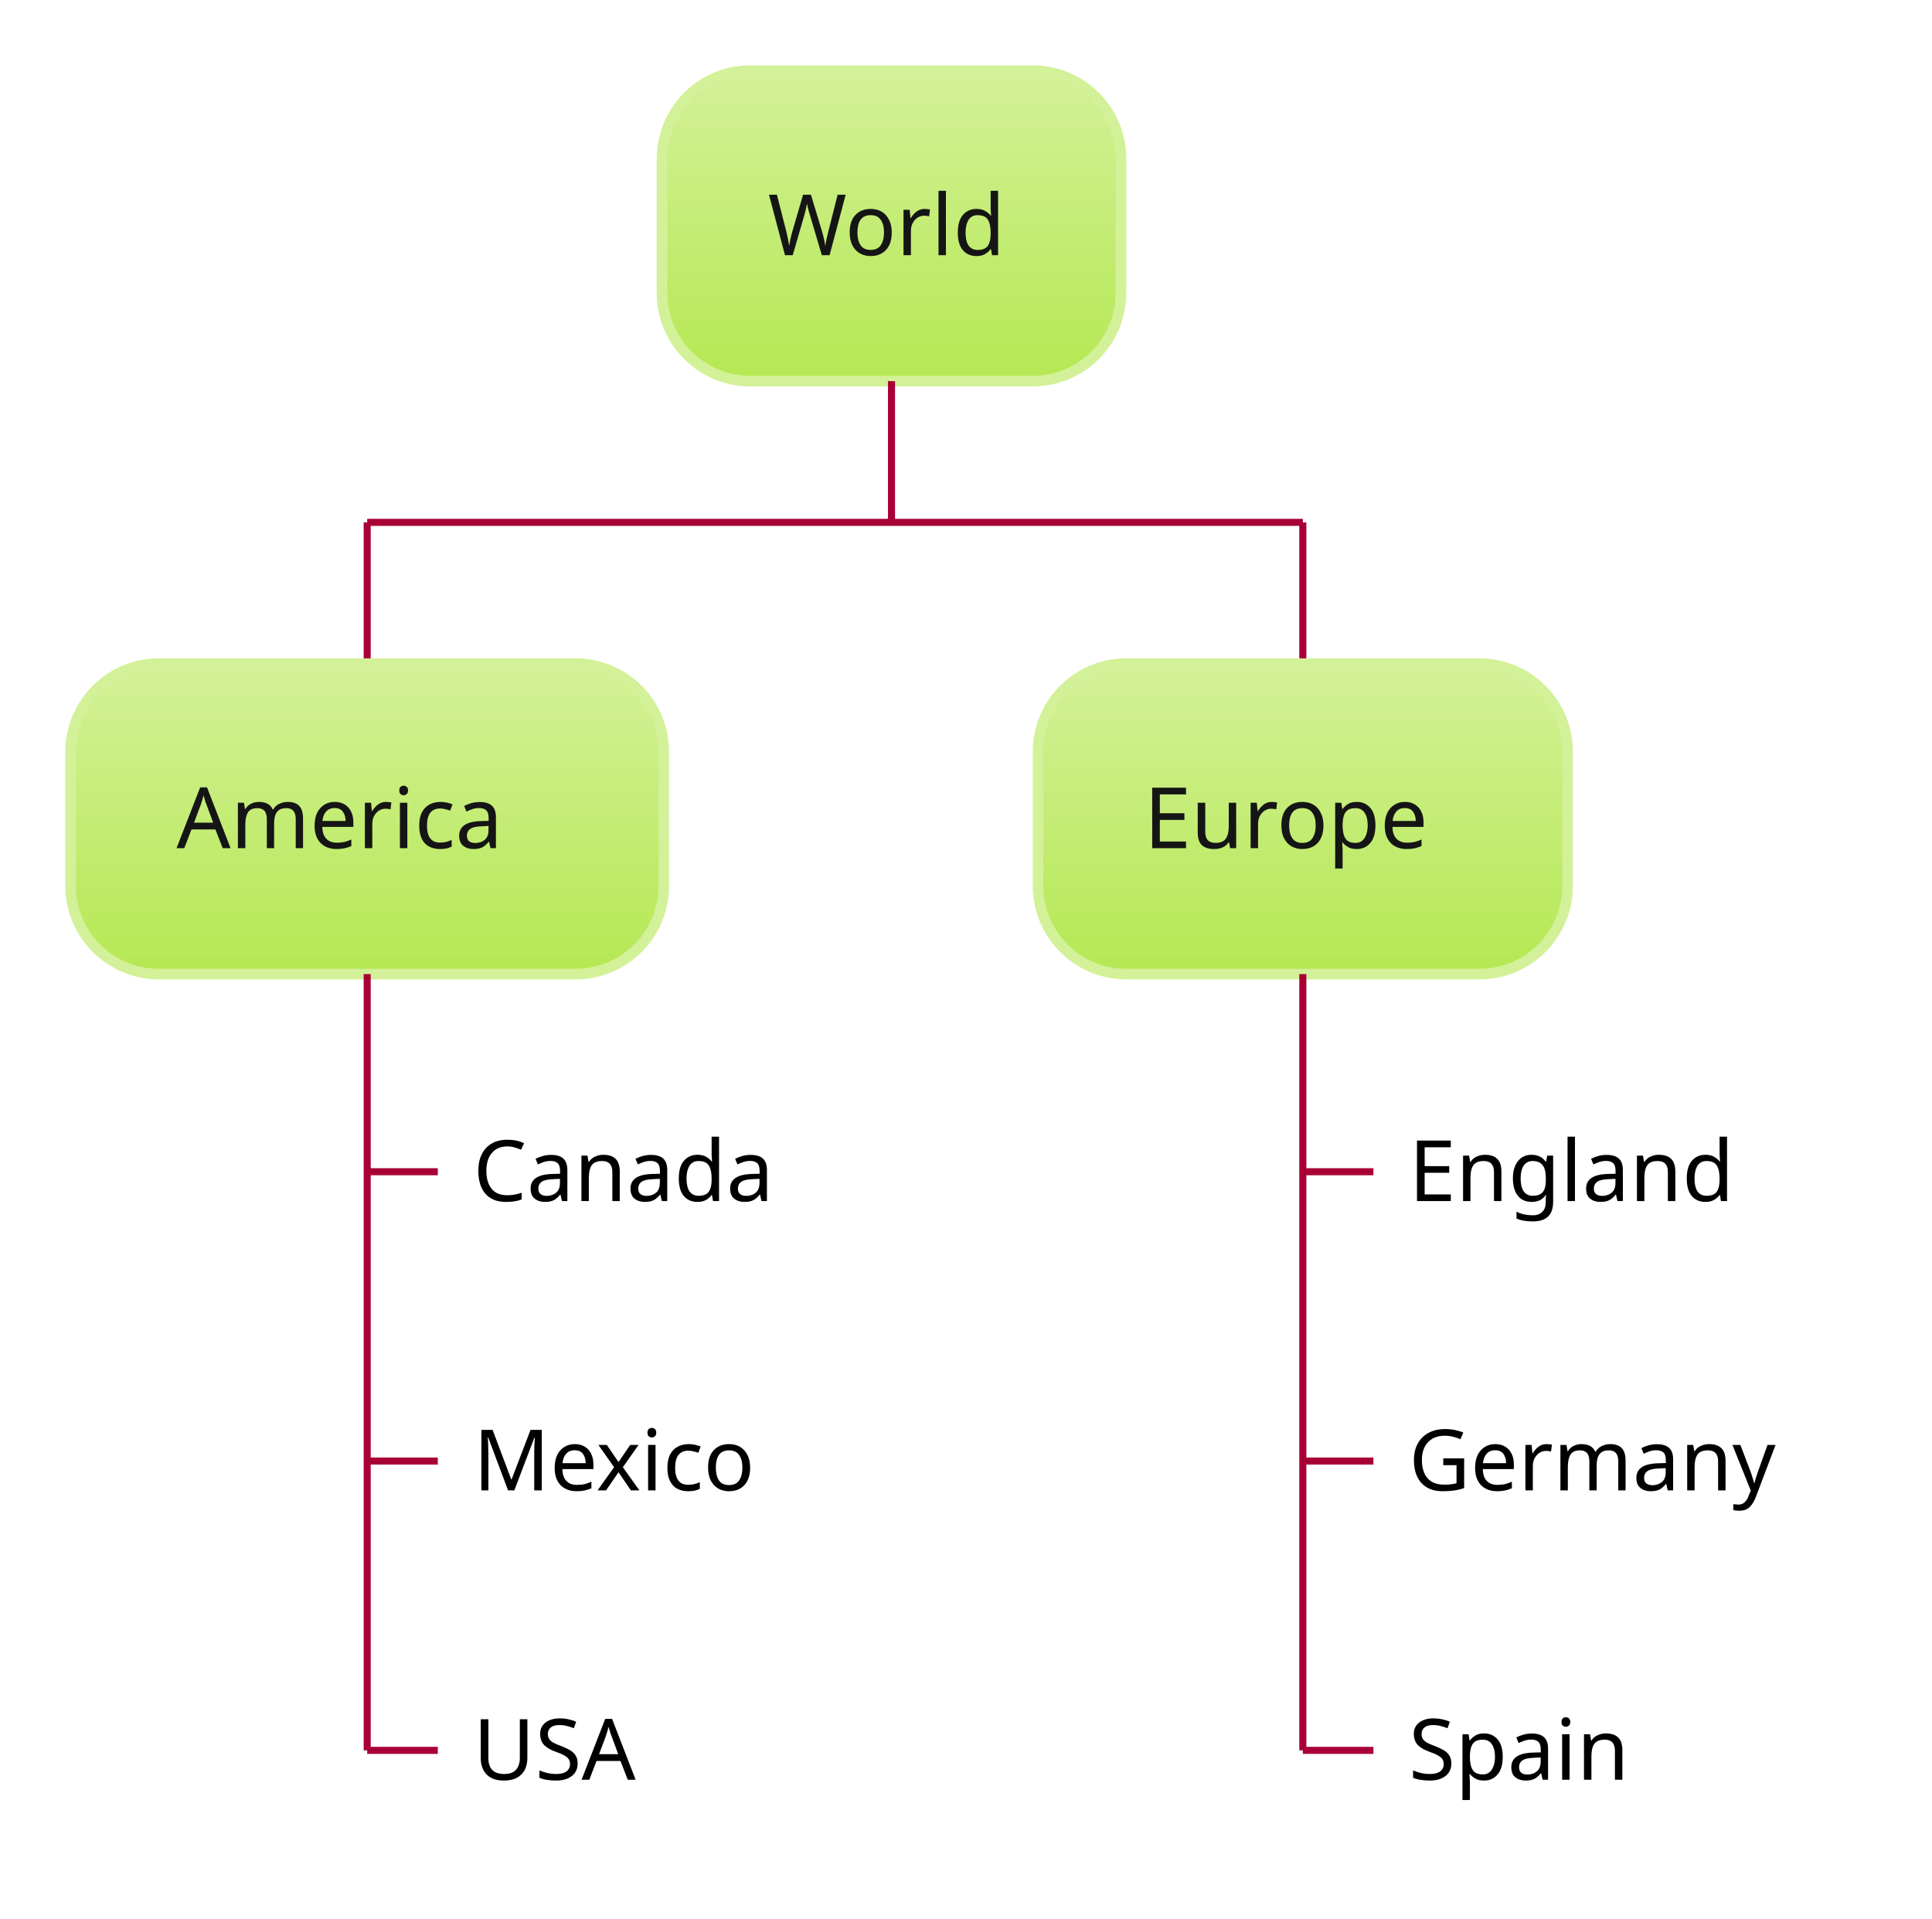
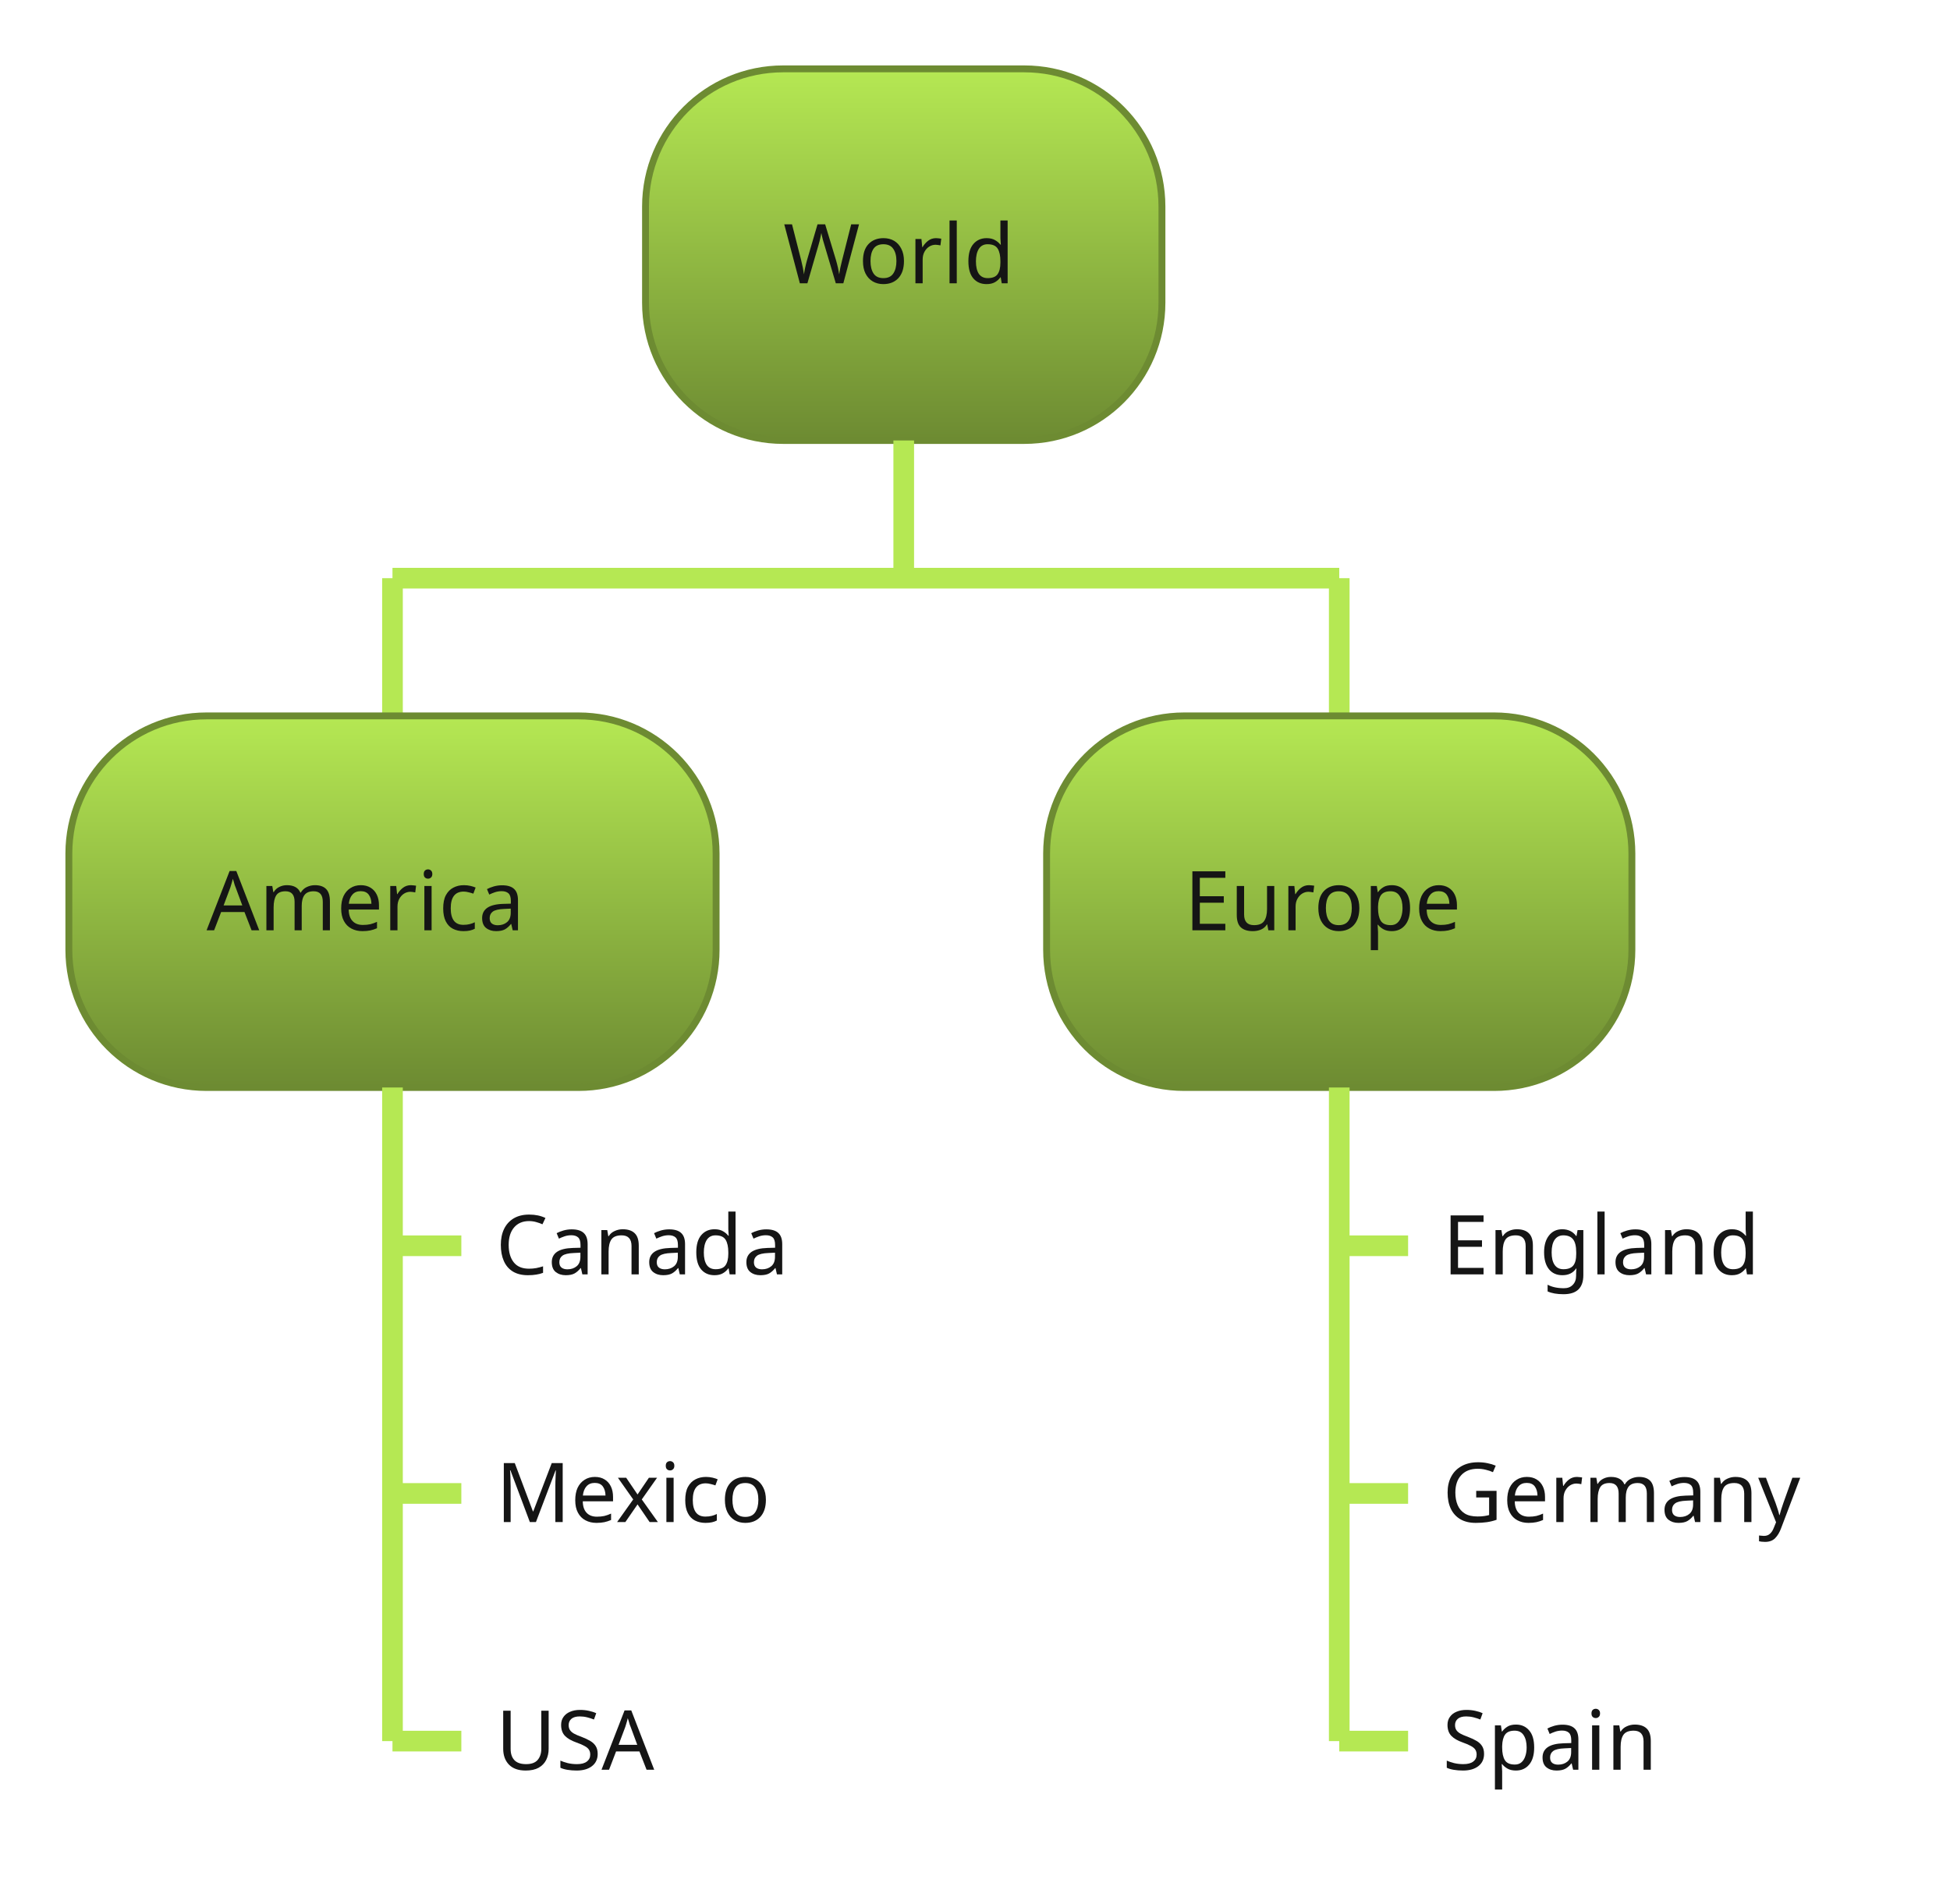
- <svg xmlns="http://www.w3.org/2000/svg" contentScriptType="application/ecmascript" contentStyleType="text/css" height="283.333px" preserveAspectRatio="none" style="width:285px;height:283px;background:#00000000;" version="1.1" viewBox="0 0 285 283" width="285.417px" zoomAndPan="magnify">
+ <svg xmlns="http://www.w3.org/2000/svg" contentScriptType="application/ecmascript" contentStyleType="text/css" height="288.542px" preserveAspectRatio="none" style="width:295px;height:288px;background:#00000000;" version="1.1" viewBox="0 0 295 288" width="295.833px" zoomAndPan="magnify">
  <defs>
-     <linearGradient id="g1wmslrty2r3wy0" x1="50%" x2="50%" y1="0%" y2="100%">
-       <stop offset="0%" stop-color="#D3F198" />
-       <stop offset="100%" stop-color="#B5E853" />
+     <linearGradient id="ggg85aaj89v3x0" x1="50%" x2="50%" y1="0%" y2="100%">
+       <stop offset="0%" stop-color="#B5E853" />
+       <stop offset="100%" stop-color="#6D8B32" />
    </linearGradient>
  </defs>
  <g>
-     <rect fill="url(#g1wmslrty2r3wy0)" height="45.801" rx="13.021" ry="13.021" style="stroke:#D3F198;stroke-width:1.562;" width="67.708" x="97.656" y="10.417" />
-     <text fill="#151515" font-family="Verdana" font-size="12.5" lengthAdjust="spacing" textLength="36.458" x="113.281" y="37.644">World</text>
-     <line style="stroke:#A80036;stroke-width:1.042;" x1="131.51" x2="131.51" y1="56.217" y2="77.051" />
-     <line style="stroke:#A80036;stroke-width:1.042;" x1="54.167" x2="54.167" y1="77.051" y2="97.884" />
-     <rect fill="url(#g1wmslrty2r3wy0)" height="45.801" rx="13.021" ry="13.021" style="stroke:#D3F198;stroke-width:1.562;" width="87.5" x="10.417" y="97.884" />
-     <text fill="#151515" font-family="Verdana" font-size="12.5" lengthAdjust="spacing" textLength="52.083" x="26.042" y="125.112">America</text>
-     <line style="stroke:#A80036;stroke-width:1.042;" x1="54.167" x2="64.583" y1="172.835" y2="172.835" />
-     <text fill="#000000" font-family="sans-serif" font-size="12.5" lengthAdjust="spacing" textLength="50" x="69.792" y="177.163">Canada</text>
-     <line style="stroke:#A80036;stroke-width:1.042;" x1="54.167" x2="64.583" y1="215.511" y2="215.511" />
-     <text fill="#000000" font-family="sans-serif" font-size="12.5" lengthAdjust="spacing" textLength="43.75" x="69.792" y="219.839">Mexico</text>
-     <line style="stroke:#A80036;stroke-width:1.042;" x1="54.167" x2="64.583" y1="258.187" y2="258.187" />
-     <text fill="#000000" font-family="sans-serif" font-size="12.5" lengthAdjust="spacing" textLength="26.042" x="69.792" y="262.514">USA</text>
-     <line style="stroke:#A80036;stroke-width:1.042;" x1="54.167" x2="54.167" y1="143.685" y2="258.187" />
-     <line style="stroke:#A80036;stroke-width:1.042;" x1="192.188" x2="192.188" y1="77.051" y2="97.884" />
-     <rect fill="url(#g1wmslrty2r3wy0)" height="45.801" rx="13.021" ry="13.021" style="stroke:#D3F198;stroke-width:1.562;" width="78.125" x="153.125" y="97.884" />
-     <text fill="#151515" font-family="Verdana" font-size="12.5" lengthAdjust="spacing" textLength="46.875" x="168.75" y="125.112">Europe</text>
-     <line style="stroke:#A80036;stroke-width:1.042;" x1="192.188" x2="202.604" y1="172.835" y2="172.835" />
-     <text fill="#000000" font-family="sans-serif" font-size="12.5" lengthAdjust="spacing" textLength="53.125" x="207.812" y="177.163">England</text>
-     <line style="stroke:#A80036;stroke-width:1.042;" x1="192.188" x2="202.604" y1="215.511" y2="215.511" />
-     <text fill="#000000" font-family="sans-serif" font-size="12.5" lengthAdjust="spacing" textLength="57.292" x="207.812" y="219.839">Germany</text>
-     <line style="stroke:#A80036;stroke-width:1.042;" x1="192.188" x2="202.604" y1="258.187" y2="258.187" />
-     <text fill="#000000" font-family="sans-serif" font-size="12.5" lengthAdjust="spacing" textLength="36.458" x="207.812" y="262.514">Spain</text>
-     <line style="stroke:#A80036;stroke-width:1.042;" x1="192.188" x2="192.188" y1="143.685" y2="258.187" />
-     <line style="stroke:#A80036;stroke-width:1.042;" x1="54.167" x2="192.188" y1="77.051" y2="77.051" />
+     <rect fill="url(#ggg85aaj89v3x0)" height="56.217" rx="20.833" ry="20.833" style="stroke:#6D8B32;stroke-width:1.042;" width="78.125" x="97.656" y="10.417" />
+     <text fill="#151515" font-family="&quot;Verdana&quot;" font-size="12.5" lengthAdjust="spacing" textLength="36.458" x="118.49" y="42.853">World</text>
+     <line style="stroke:#B5E853;stroke-width:3.125;" x1="136.719" x2="136.719" y1="66.634" y2="87.467" />
+     <line style="stroke:#B5E853;stroke-width:3.125;" x1="59.375" x2="59.375" y1="87.467" y2="108.301" />
+     <rect fill="url(#ggg85aaj89v3x0)" height="56.217" rx="20.833" ry="20.833" style="stroke:#6D8B32;stroke-width:1.042;" width="97.917" x="10.417" y="108.301" />
+     <text fill="#151515" font-family="&quot;Verdana&quot;" font-size="12.5" lengthAdjust="spacing" textLength="52.083" x="31.25" y="140.737">America</text>
+     <line style="stroke:#B5E853;stroke-width:3.125;" x1="59.375" x2="69.792" y1="188.46" y2="188.46" />
+     <text fill="#151515" font-family="&quot;Verdana&quot;" font-size="12.5" lengthAdjust="spacing" textLength="50" x="75" y="192.788">Canada</text>
+     <line style="stroke:#B5E853;stroke-width:3.125;" x1="59.375" x2="69.792" y1="225.928" y2="225.928" />
+     <text fill="#151515" font-family="&quot;Verdana&quot;" font-size="12.5" lengthAdjust="spacing" textLength="43.75" x="75" y="230.255">Mexico</text>
+     <line style="stroke:#B5E853;stroke-width:3.125;" x1="59.375" x2="69.792" y1="263.395" y2="263.395" />
+     <text fill="#151515" font-family="&quot;Verdana&quot;" font-size="12.5" lengthAdjust="spacing" textLength="26.042" x="75" y="267.723">USA</text>
+     <line style="stroke:#B5E853;stroke-width:3.125;" x1="59.375" x2="59.375" y1="164.518" y2="263.395" />
+     <line style="stroke:#B5E853;stroke-width:3.125;" x1="202.604" x2="202.604" y1="87.467" y2="108.301" />
+     <rect fill="url(#ggg85aaj89v3x0)" height="56.217" rx="20.833" ry="20.833" style="stroke:#6D8B32;stroke-width:1.042;" width="88.542" x="158.333" y="108.301" />
+     <text fill="#151515" font-family="&quot;Verdana&quot;" font-size="12.5" lengthAdjust="spacing" textLength="46.875" x="179.167" y="140.737">Europe</text>
+     <line style="stroke:#B5E853;stroke-width:3.125;" x1="202.604" x2="213.021" y1="188.46" y2="188.46" />
+     <text fill="#151515" font-family="&quot;Verdana&quot;" font-size="12.5" lengthAdjust="spacing" textLength="53.125" x="218.229" y="192.788">England</text>
+     <line style="stroke:#B5E853;stroke-width:3.125;" x1="202.604" x2="213.021" y1="225.928" y2="225.928" />
+     <text fill="#151515" font-family="&quot;Verdana&quot;" font-size="12.5" lengthAdjust="spacing" textLength="57.292" x="218.229" y="230.255">Germany</text>
+     <line style="stroke:#B5E853;stroke-width:3.125;" x1="202.604" x2="213.021" y1="263.395" y2="263.395" />
+     <text fill="#151515" font-family="&quot;Verdana&quot;" font-size="12.5" lengthAdjust="spacing" textLength="36.458" x="218.229" y="267.723">Spain</text>
+     <line style="stroke:#B5E853;stroke-width:3.125;" x1="202.604" x2="202.604" y1="164.518" y2="263.395" />
+     <line style="stroke:#B5E853;stroke-width:3.125;" x1="59.375" x2="202.604" y1="87.467" y2="87.467" />
  </g>
</svg>
